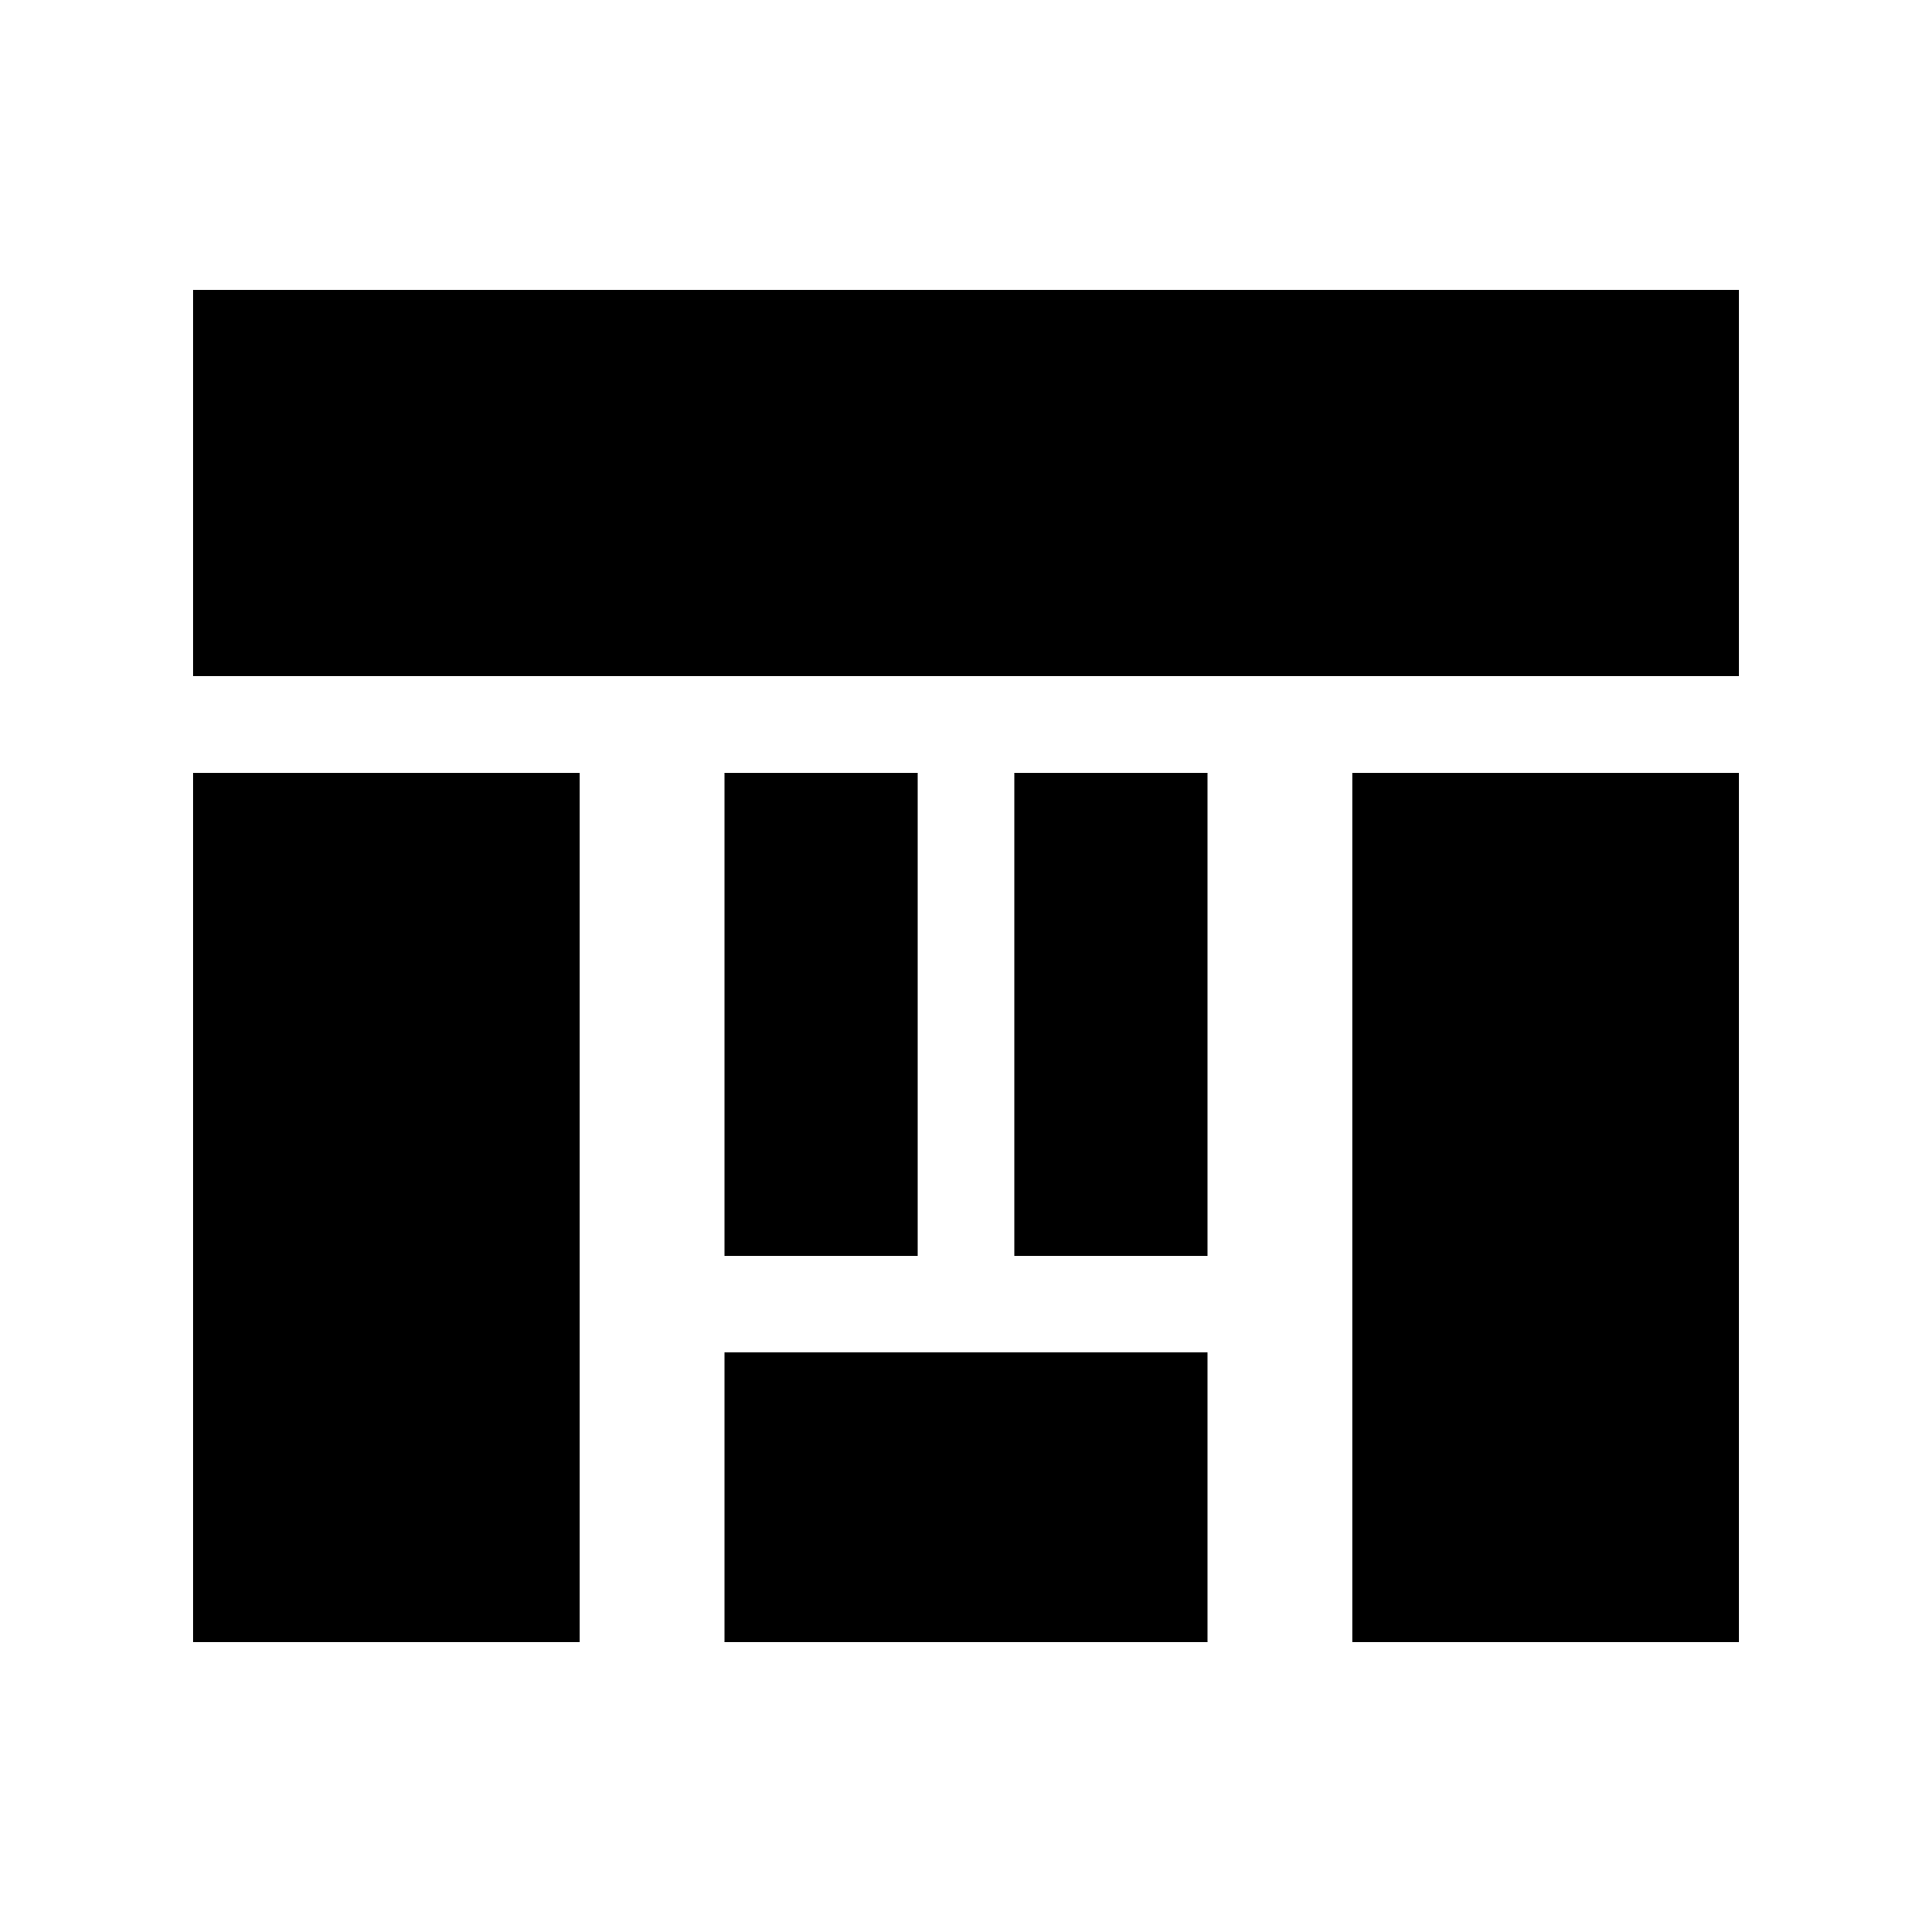
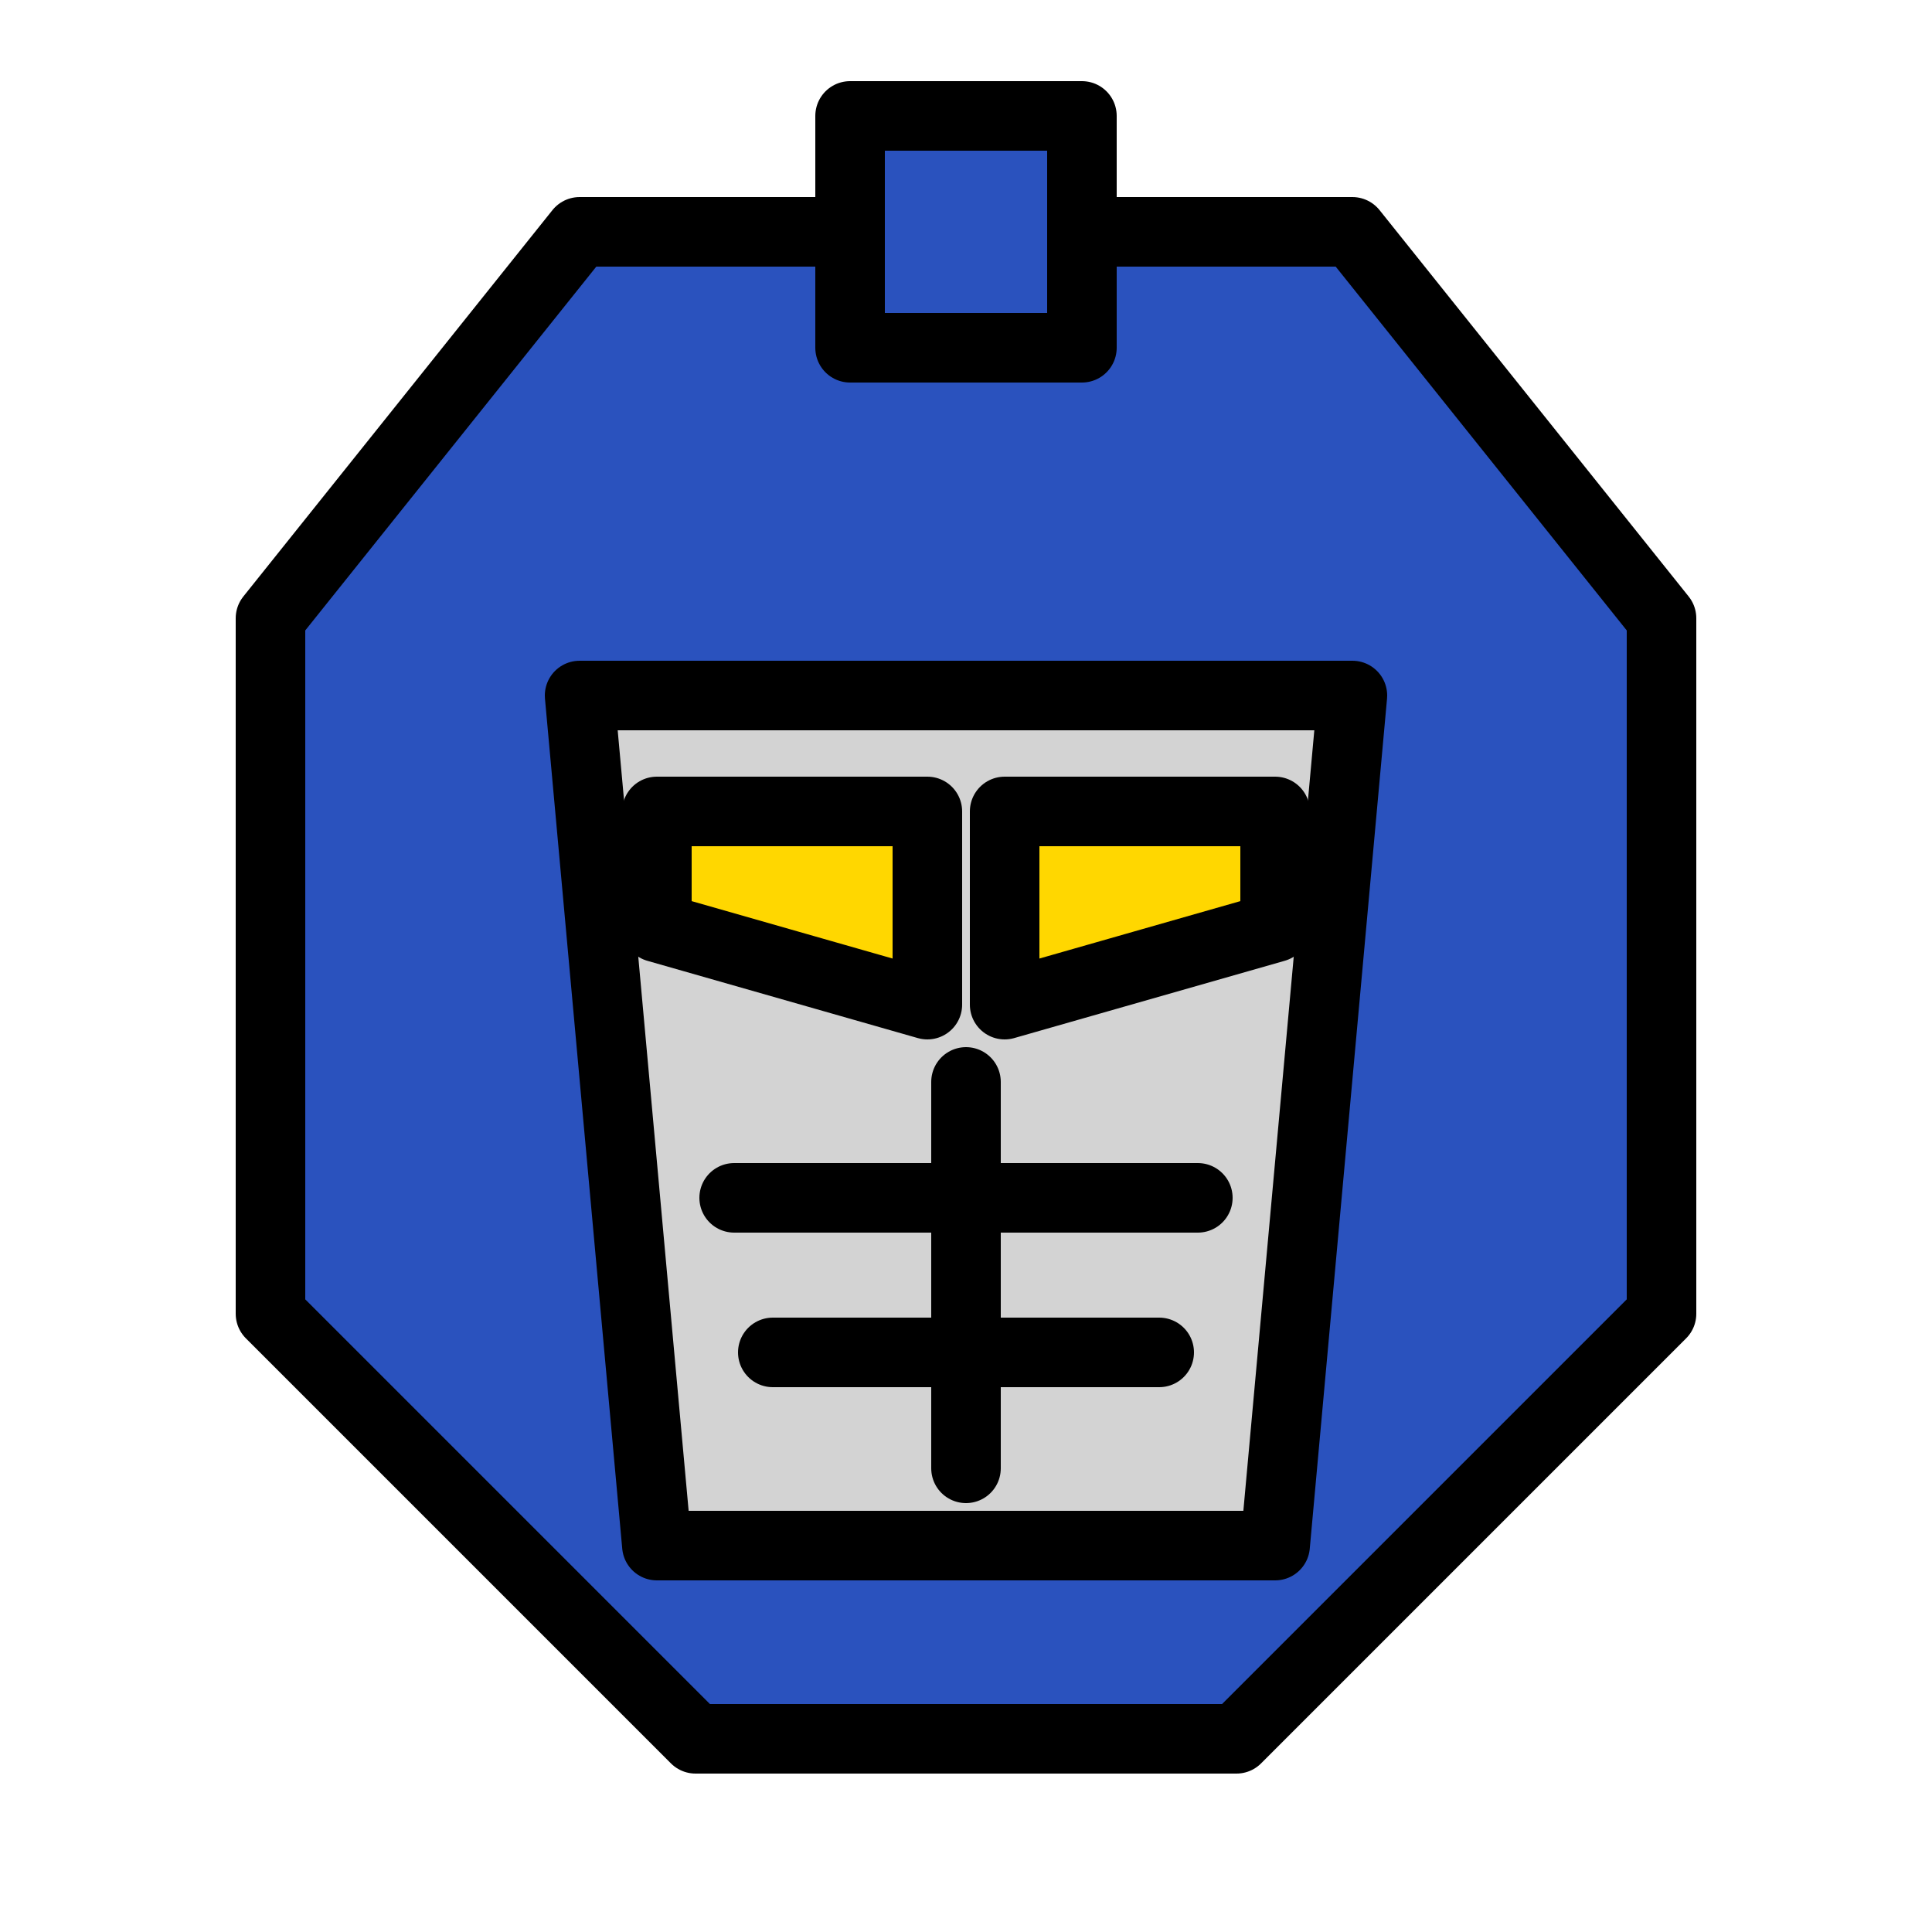
- <svg xmlns="http://www.w3.org/2000/svg" viewBox="0 0 200 200" width="200" height="200">
-   <g fill="#000000">
-     <rect x="20" y="30" width="160" height="40" />
-     <rect x="20" y="80" width="40" height="90" />
-     <rect x="140" y="80" width="40" height="90" />
-     <rect x="75" y="80" width="20" height="50" />
-     <rect x="105" y="80" width="20" height="50" />
-     <rect x="75" y="140" width="50" height="30" />
+ <svg xmlns="http://www.w3.org/2000/svg" width="500" height="500" viewBox="0 0 500 500">
+   <g stroke="black" stroke-width="18" stroke-linejoin="round" stroke-linecap="round">
+     <polygon points="150,60 350,60 430,160 430,340 320,450 180,450 70,340 70,160" fill="#2A52BE" />
+     <polygon points="220,30 280,30 280,90 220,90" fill="#2A52BE" />
+     <polygon points="150,180 350,180 330,400 170,400" fill="#D3D3D3" />
+     <polygon points="170,210 240,210 240,260 170,240" fill="#FFD700" />
+     <polygon points="330,210 260,210 260,260 330,240" fill="#FFD700" />
+     <line x1="250" y1="280" x2="250" y2="380" />
+     <line x1="190" y1="310" x2="310" y2="310" />
+     <line x1="200" y1="350" x2="300" y2="350" />
  </g>
</svg>
